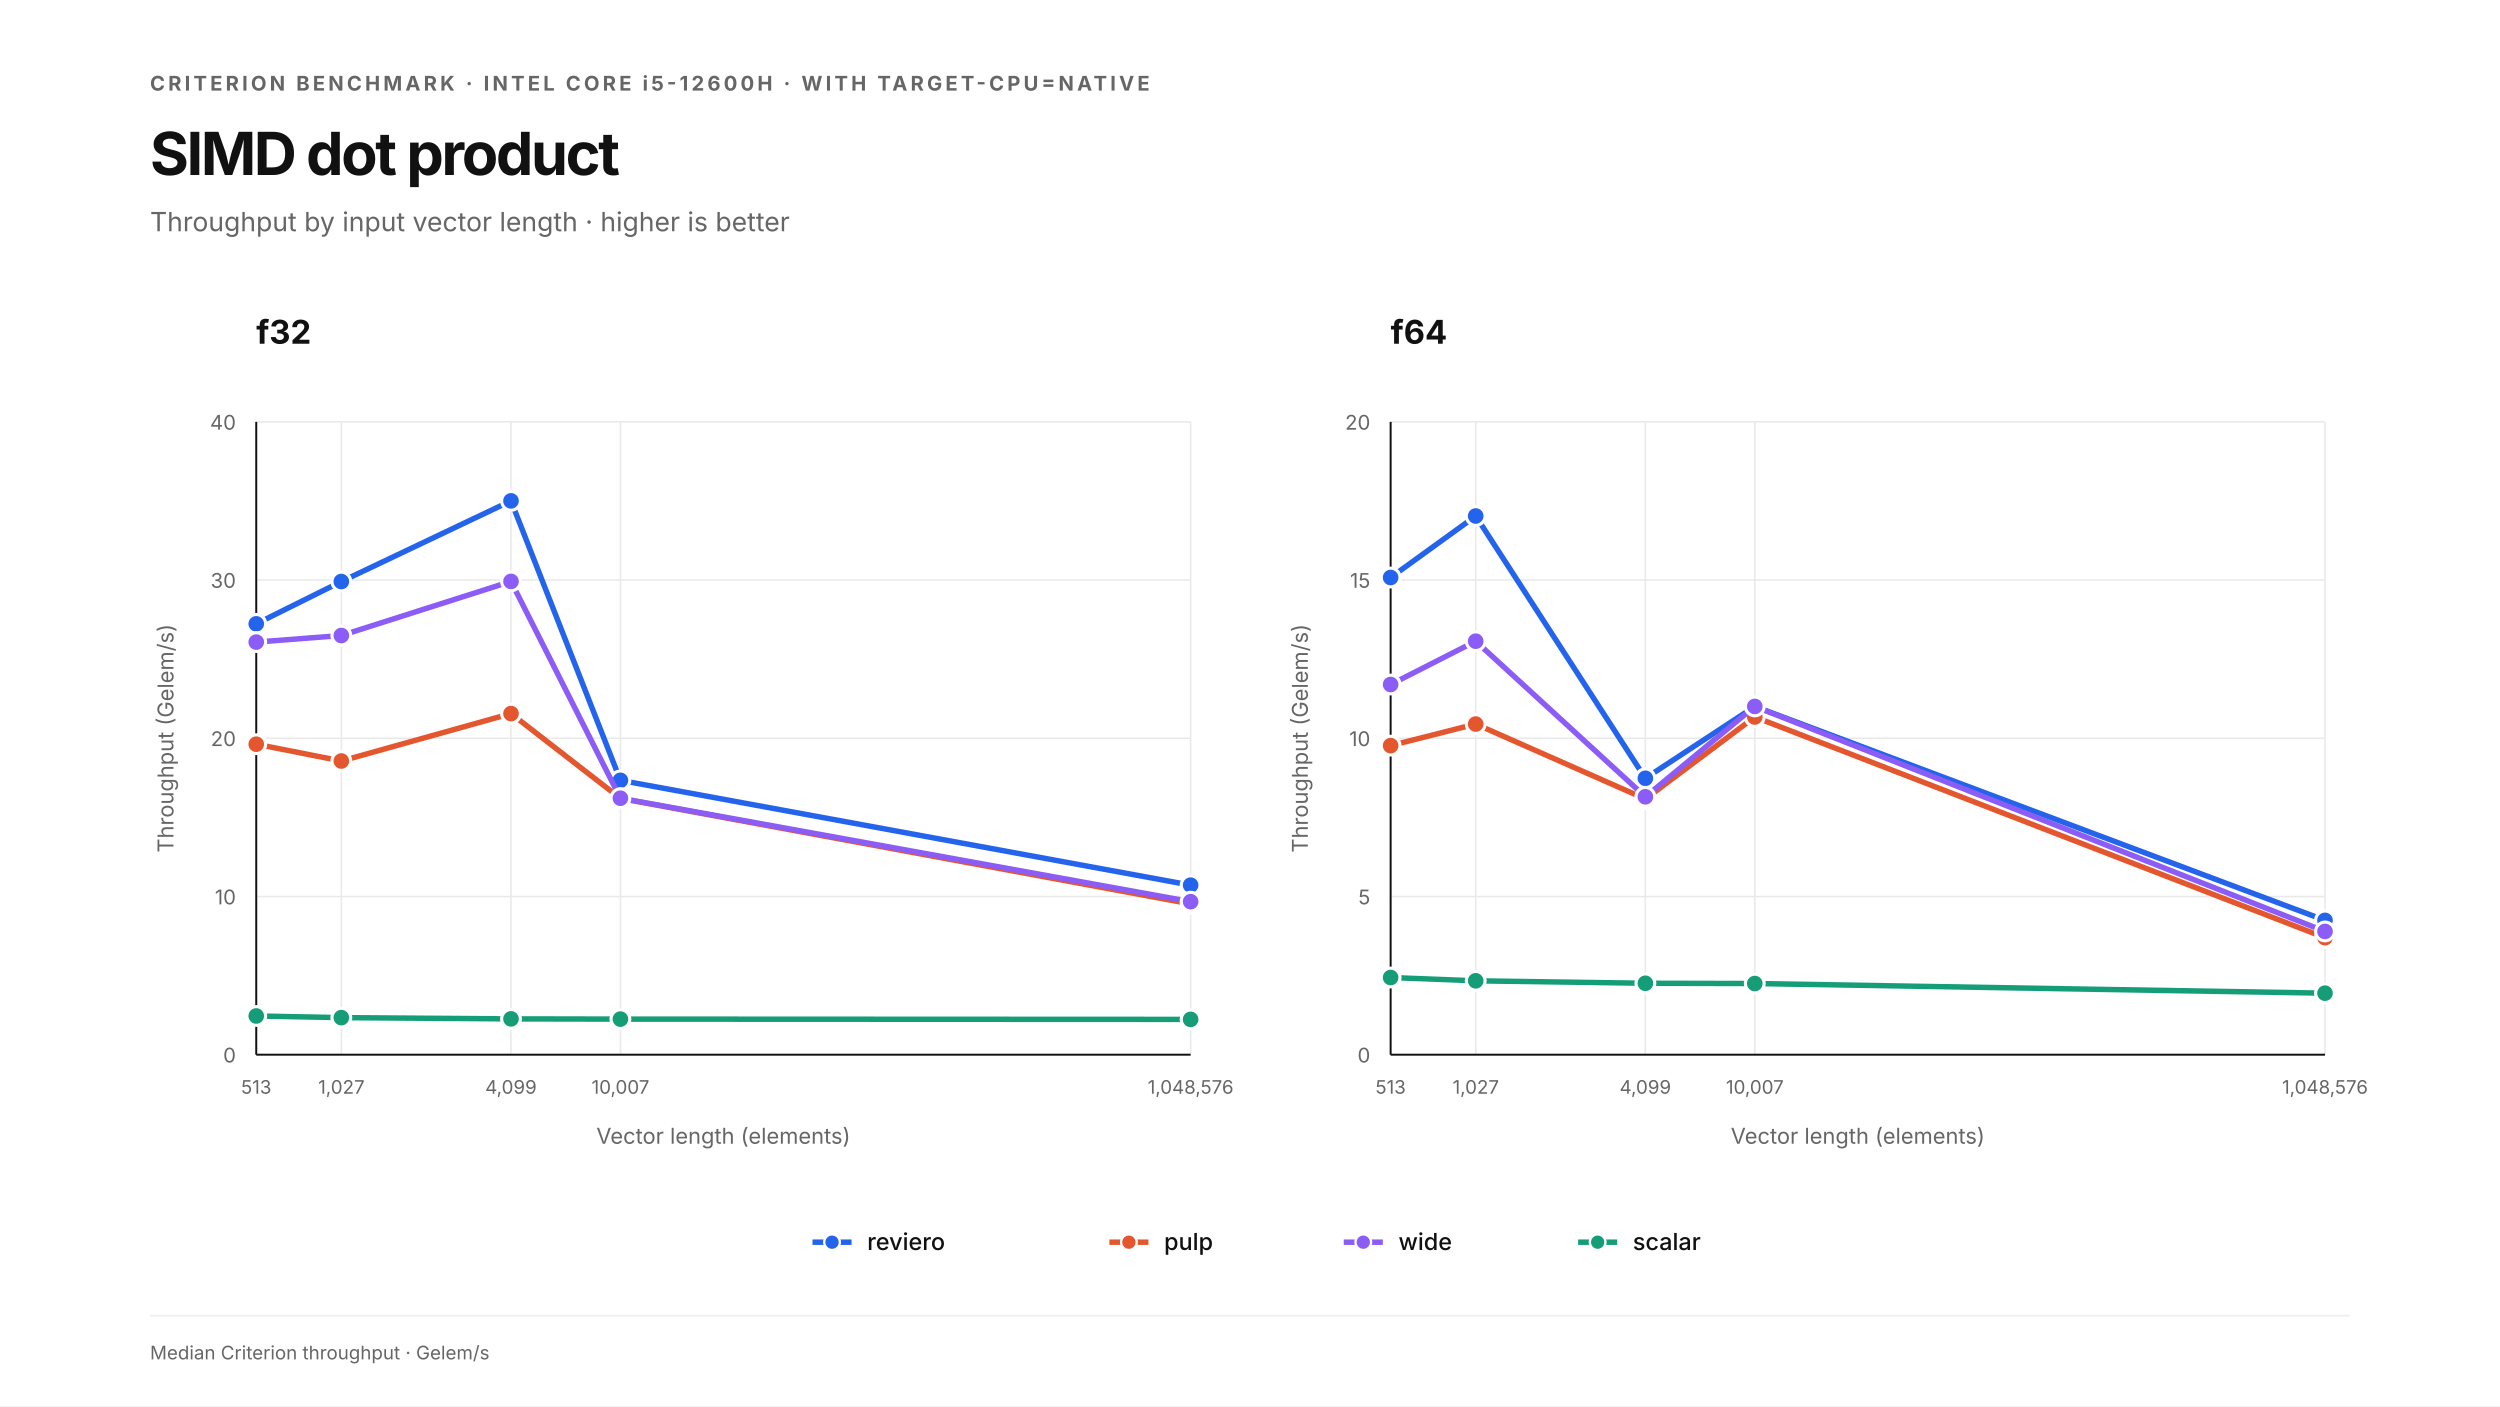
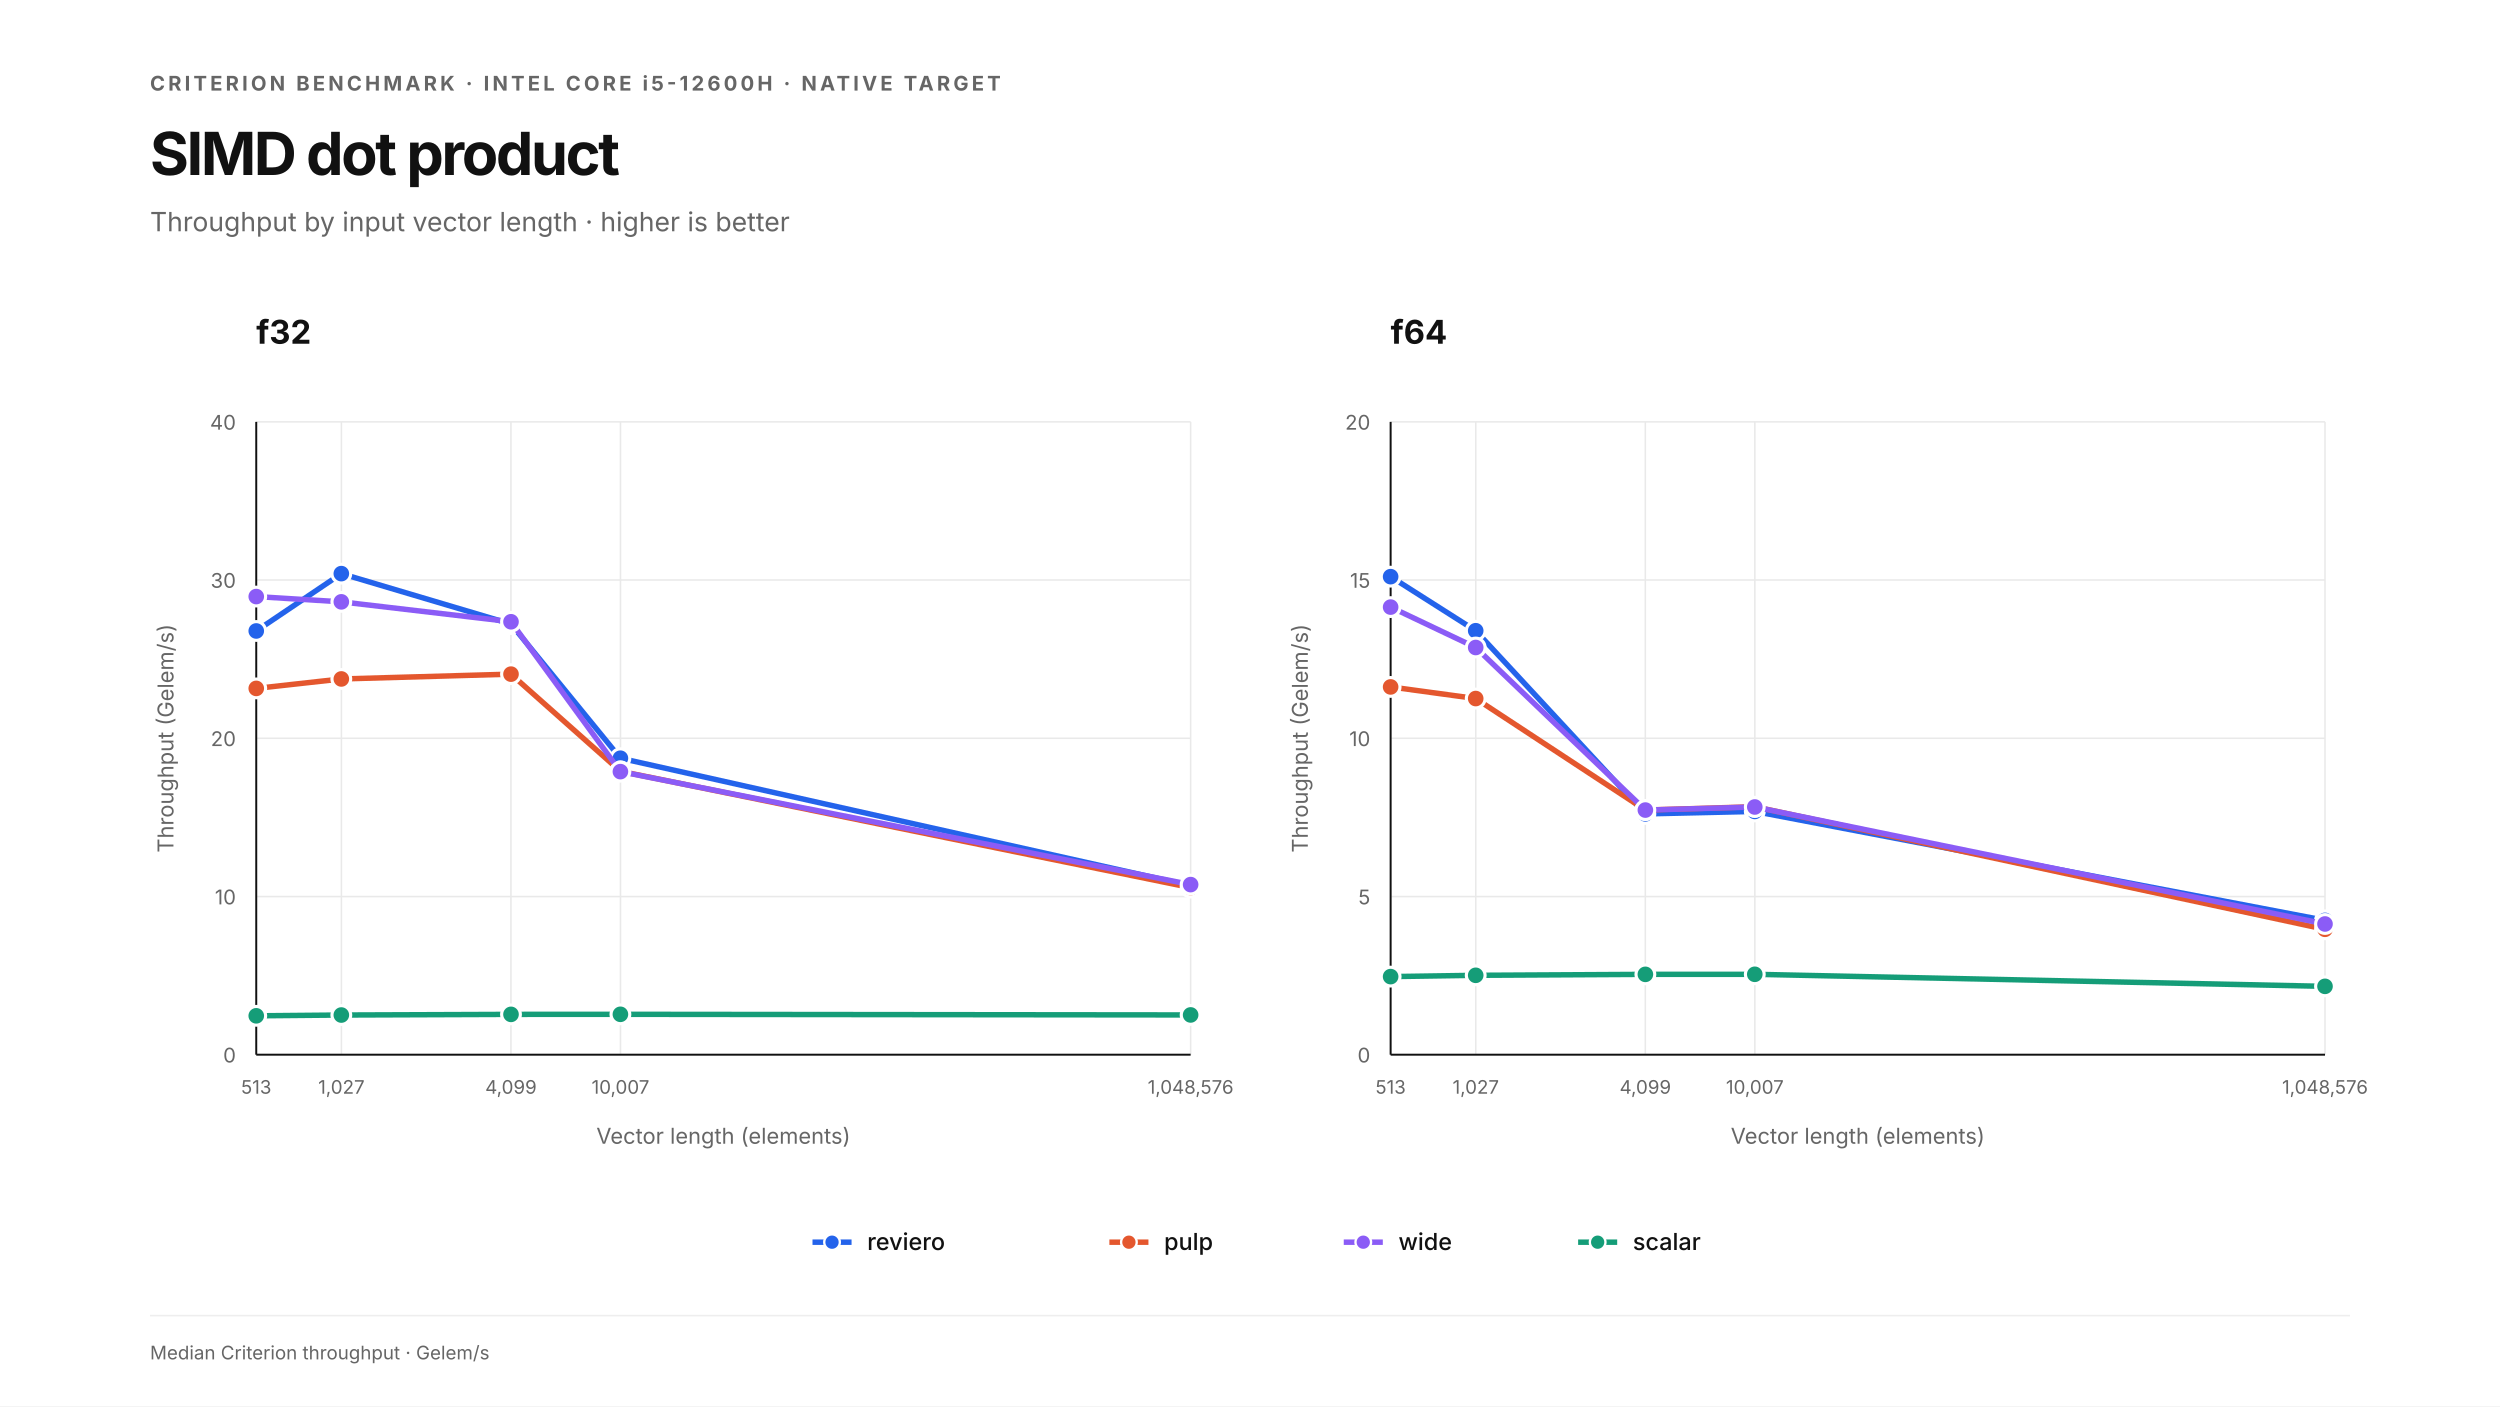
<svg xmlns="http://www.w3.org/2000/svg" width="1600" height="900" viewBox="0 0 1600 900">
  <style>
          text { font-family: Inter, "Segoe UI", Arial, sans-serif; fill: #111; }
          .muted { fill: #666; }
          .grid { stroke: #e9e9e9; stroke-width: 1; }
          .axis { stroke: #111; stroke-width: 1.25; }
        </style>
  <rect width="1600" height="900" fill="#fff" />
-   <text x="96" y="58" font-size="13" font-weight="650" letter-spacing="2" class="muted">CRITERION BENCHMARK · INTEL CORE i5-12600H · WITH TARGET-CPU=NATIVE</text>
+   <text x="96" y="58" font-size="13" font-weight="650" letter-spacing="2" class="muted">CRITERION BENCHMARK · INTEL CORE i5-12600H · NATIVE TARGET</text>
  <text x="96" y="112" font-size="38" font-weight="700" letter-spacing="-1.5">SIMD dot product</text>
  <text x="96" y="148" font-size="17" class="muted">Throughput by input vector length · higher is better</text>
  <text x="164" y="220" font-size="21" font-weight="700">f32</text>
  <line x1="164" y1="675.0" x2="762" y2="675.0" class="grid" />
  <text x="151" y="680.0" font-size="13" text-anchor="end" class="muted">0</text>
  <line x1="164" y1="573.8" x2="762" y2="573.8" class="grid" />
  <text x="151" y="578.8" font-size="13" text-anchor="end" class="muted">10</text>
  <line x1="164" y1="472.5" x2="762" y2="472.5" class="grid" />
  <text x="151" y="477.5" font-size="13" text-anchor="end" class="muted">20</text>
  <line x1="164" y1="371.2" x2="762" y2="371.2" class="grid" />
  <text x="151" y="376.2" font-size="13" text-anchor="end" class="muted">30</text>
  <line x1="164" y1="270.0" x2="762" y2="270.0" class="grid" />
  <text x="151" y="275.0" font-size="13" text-anchor="end" class="muted">40</text>
  <line x1="164.0" y1="270" x2="164.0" y2="675" class="grid" />
  <text x="164.0" y="700" font-size="12" text-anchor="middle" class="muted">513</text>
  <line x1="218.5" y1="270" x2="218.5" y2="675" class="grid" />
  <text x="218.5" y="700" font-size="12" text-anchor="middle" class="muted">1,027</text>
  <line x1="327.0" y1="270" x2="327.0" y2="675" class="grid" />
  <text x="327.0" y="700" font-size="12" text-anchor="middle" class="muted">4,099</text>
  <line x1="397.1" y1="270" x2="397.1" y2="675" class="grid" />
  <text x="397.1" y="700" font-size="12" text-anchor="middle" class="muted">10,007</text>
  <line x1="762.0" y1="270" x2="762.0" y2="675" class="grid" />
  <text x="762.0" y="700" font-size="12" text-anchor="middle" class="muted">1,048,576</text>
  <line x1="164" y1="270" x2="164" y2="675" class="axis" />
  <line x1="164" y1="675" x2="762" y2="675" class="axis" />
  <text x="463.0" y="732" font-size="14" text-anchor="middle" class="muted">Vector length (elements)</text>
  <text x="111" y="472.5" font-size="14" text-anchor="middle" class="muted" transform="rotate(-90 111 472.5)">Throughput (Gelem/s)</text>
-   <path d="M 164.00 399.26 L 218.45 372.18 L 327.04 320.56 L 397.06 499.42 L 762.00 566.50" fill="none" stroke="#2463EB" stroke-width="3.5" stroke-linecap="round" stroke-linejoin="round" />
-   <circle class="data-point" cx="164.00" cy="399.26" r="6" fill="#2463EB" stroke="#fff" stroke-width="2" />
-   <circle class="data-point" cx="218.45" cy="372.18" r="6" fill="#2463EB" stroke="#fff" stroke-width="2" />
-   <circle class="data-point" cx="327.04" cy="320.56" r="6" fill="#2463EB" stroke="#fff" stroke-width="2" />
-   <circle class="data-point" cx="397.06" cy="499.42" r="6" fill="#2463EB" stroke="#fff" stroke-width="2" />
-   <circle class="data-point" cx="762.00" cy="566.50" r="6" fill="#2463EB" stroke="#fff" stroke-width="2" />
-   <path d="M 164.00 476.28 L 218.45 487.05 L 327.04 456.69 L 397.06 510.99 L 762.00 578.49" fill="none" stroke="#E4572E" stroke-width="3.5" stroke-linecap="round" stroke-linejoin="round" />
-   <circle class="data-point" cx="164.00" cy="476.28" r="6" fill="#E4572E" stroke="#fff" stroke-width="2" />
-   <circle class="data-point" cx="218.45" cy="487.05" r="6" fill="#E4572E" stroke="#fff" stroke-width="2" />
-   <circle class="data-point" cx="327.04" cy="456.69" r="6" fill="#E4572E" stroke="#fff" stroke-width="2" />
-   <circle class="data-point" cx="397.06" cy="510.99" r="6" fill="#E4572E" stroke="#fff" stroke-width="2" />
-   <circle class="data-point" cx="762.00" cy="578.49" r="6" fill="#E4572E" stroke="#fff" stroke-width="2" />
-   <path d="M 164.00 410.94 L 218.45 406.73 L 327.04 372.10 L 397.06 510.86 L 762.00 577.07" fill="none" stroke="#8B5CF6" stroke-width="3.5" stroke-linecap="round" stroke-linejoin="round" />
-   <circle class="data-point" cx="164.00" cy="410.94" r="6" fill="#8B5CF6" stroke="#fff" stroke-width="2" />
-   <circle class="data-point" cx="218.45" cy="406.73" r="6" fill="#8B5CF6" stroke="#fff" stroke-width="2" />
-   <circle class="data-point" cx="327.04" cy="372.10" r="6" fill="#8B5CF6" stroke="#fff" stroke-width="2" />
-   <circle class="data-point" cx="397.06" cy="510.86" r="6" fill="#8B5CF6" stroke="#fff" stroke-width="2" />
-   <circle class="data-point" cx="762.00" cy="577.07" r="6" fill="#8B5CF6" stroke="#fff" stroke-width="2" />
-   <path d="M 164.00 650.22 L 218.45 651.28 L 327.04 652.08 L 397.06 652.23 L 762.00 652.41" fill="none" stroke="#159D78" stroke-width="3.5" stroke-linecap="round" stroke-linejoin="round" />
-   <circle class="data-point" cx="164.00" cy="650.22" r="6" fill="#159D78" stroke="#fff" stroke-width="2" />
-   <circle class="data-point" cx="218.45" cy="651.28" r="6" fill="#159D78" stroke="#fff" stroke-width="2" />
-   <circle class="data-point" cx="327.04" cy="652.08" r="6" fill="#159D78" stroke="#fff" stroke-width="2" />
-   <circle class="data-point" cx="397.06" cy="652.23" r="6" fill="#159D78" stroke="#fff" stroke-width="2" />
-   <circle class="data-point" cx="762.00" cy="652.41" r="6" fill="#159D78" stroke="#fff" stroke-width="2" />
+   <path d="M 164.00 403.82 L 218.45 367.12 L 327.04 399.38 L 397.06 485.26 L 762.00 566.89" fill="none" stroke="#2463EB" stroke-width="3.5" stroke-linecap="round" stroke-linejoin="round" />
+   <circle class="data-point" cx="164.00" cy="403.82" r="6" fill="#2463EB" stroke="#fff" stroke-width="2" />
+   <circle class="data-point" cx="218.45" cy="367.12" r="6" fill="#2463EB" stroke="#fff" stroke-width="2" />
+   <circle class="data-point" cx="327.04" cy="399.38" r="6" fill="#2463EB" stroke="#fff" stroke-width="2" />
+   <circle class="data-point" cx="397.06" cy="485.26" r="6" fill="#2463EB" stroke="#fff" stroke-width="2" />
+   <circle class="data-point" cx="762.00" cy="566.89" r="6" fill="#2463EB" stroke="#fff" stroke-width="2" />
+   <path d="M 164.00 440.58 L 218.45 434.53 L 327.04 431.45 L 397.06 493.62 L 762.00 568.05" fill="none" stroke="#E4572E" stroke-width="3.5" stroke-linecap="round" stroke-linejoin="round" />
+   <circle class="data-point" cx="164.00" cy="440.58" r="6" fill="#E4572E" stroke="#fff" stroke-width="2" />
+   <circle class="data-point" cx="218.45" cy="434.53" r="6" fill="#E4572E" stroke="#fff" stroke-width="2" />
+   <circle class="data-point" cx="327.04" cy="431.45" r="6" fill="#E4572E" stroke="#fff" stroke-width="2" />
+   <circle class="data-point" cx="397.06" cy="493.62" r="6" fill="#E4572E" stroke="#fff" stroke-width="2" />
+   <circle class="data-point" cx="762.00" cy="568.05" r="6" fill="#E4572E" stroke="#fff" stroke-width="2" />
+   <path d="M 164.00 381.80 L 218.45 385.18 L 327.04 397.93 L 397.06 493.84 L 762.00 566.14" fill="none" stroke="#8B5CF6" stroke-width="3.5" stroke-linecap="round" stroke-linejoin="round" />
+   <circle class="data-point" cx="164.00" cy="381.80" r="6" fill="#8B5CF6" stroke="#fff" stroke-width="2" />
+   <circle class="data-point" cx="218.45" cy="385.18" r="6" fill="#8B5CF6" stroke="#fff" stroke-width="2" />
+   <circle class="data-point" cx="327.04" cy="397.93" r="6" fill="#8B5CF6" stroke="#fff" stroke-width="2" />
+   <circle class="data-point" cx="397.06" cy="493.84" r="6" fill="#8B5CF6" stroke="#fff" stroke-width="2" />
+   <circle class="data-point" cx="762.00" cy="566.14" r="6" fill="#8B5CF6" stroke="#fff" stroke-width="2" />
+   <path d="M 164.00 650.12 L 218.45 649.62 L 327.04 649.20 L 397.06 649.16 L 762.00 649.56" fill="none" stroke="#159D78" stroke-width="3.5" stroke-linecap="round" stroke-linejoin="round" />
+   <circle class="data-point" cx="164.00" cy="650.12" r="6" fill="#159D78" stroke="#fff" stroke-width="2" />
+   <circle class="data-point" cx="218.45" cy="649.62" r="6" fill="#159D78" stroke="#fff" stroke-width="2" />
+   <circle class="data-point" cx="327.04" cy="649.20" r="6" fill="#159D78" stroke="#fff" stroke-width="2" />
+   <circle class="data-point" cx="397.06" cy="649.16" r="6" fill="#159D78" stroke="#fff" stroke-width="2" />
+   <circle class="data-point" cx="762.00" cy="649.56" r="6" fill="#159D78" stroke="#fff" stroke-width="2" />
  <text x="890" y="220" font-size="21" font-weight="700">f64</text>
  <line x1="890" y1="675.0" x2="1488" y2="675.0" class="grid" />
  <text x="877" y="680.0" font-size="13" text-anchor="end" class="muted">0</text>
  <line x1="890" y1="573.8" x2="1488" y2="573.8" class="grid" />
  <text x="877" y="578.8" font-size="13" text-anchor="end" class="muted">5</text>
  <line x1="890" y1="472.5" x2="1488" y2="472.5" class="grid" />
  <text x="877" y="477.5" font-size="13" text-anchor="end" class="muted">10</text>
  <line x1="890" y1="371.2" x2="1488" y2="371.2" class="grid" />
  <text x="877" y="376.2" font-size="13" text-anchor="end" class="muted">15</text>
  <line x1="890" y1="270.0" x2="1488" y2="270.0" class="grid" />
  <text x="877" y="275.0" font-size="13" text-anchor="end" class="muted">20</text>
  <line x1="890.0" y1="270" x2="890.0" y2="675" class="grid" />
  <text x="890.0" y="700" font-size="12" text-anchor="middle" class="muted">513</text>
  <line x1="944.5" y1="270" x2="944.5" y2="675" class="grid" />
  <text x="944.5" y="700" font-size="12" text-anchor="middle" class="muted">1,027</text>
  <line x1="1053.0" y1="270" x2="1053.0" y2="675" class="grid" />
  <text x="1053.0" y="700" font-size="12" text-anchor="middle" class="muted">4,099</text>
  <line x1="1123.1" y1="270" x2="1123.1" y2="675" class="grid" />
  <text x="1123.1" y="700" font-size="12" text-anchor="middle" class="muted">10,007</text>
  <line x1="1488.0" y1="270" x2="1488.0" y2="675" class="grid" />
  <text x="1488.0" y="700" font-size="12" text-anchor="middle" class="muted">1,048,576</text>
  <line x1="890" y1="270" x2="890" y2="675" class="axis" />
  <line x1="890" y1="675" x2="1488" y2="675" class="axis" />
  <text x="1189.0" y="732" font-size="14" text-anchor="middle" class="muted">Vector length (elements)</text>
  <text x="837" y="472.5" font-size="14" text-anchor="middle" class="muted" transform="rotate(-90 837 472.5)">Throughput (Gelem/s)</text>
-   <path d="M 890.00 369.61 L 944.45 330.24 L 1053.04 498.10 L 1123.06 452.13 L 1488.00 589.04" fill="none" stroke="#2463EB" stroke-width="3.5" stroke-linecap="round" stroke-linejoin="round" />
-   <circle class="data-point" cx="890.00" cy="369.61" r="6" fill="#2463EB" stroke="#fff" stroke-width="2" />
-   <circle class="data-point" cx="944.45" cy="330.24" r="6" fill="#2463EB" stroke="#fff" stroke-width="2" />
-   <circle class="data-point" cx="1053.04" cy="498.10" r="6" fill="#2463EB" stroke="#fff" stroke-width="2" />
-   <circle class="data-point" cx="1123.06" cy="452.13" r="6" fill="#2463EB" stroke="#fff" stroke-width="2" />
+   <path d="M 890.00 369.06 L 944.45 403.67 L 1053.04 520.90 L 1123.06 519.32 L 1488.00 589.04" fill="none" stroke="#2463EB" stroke-width="3.5" stroke-linecap="round" stroke-linejoin="round" />
+   <circle class="data-point" cx="890.00" cy="369.06" r="6" fill="#2463EB" stroke="#fff" stroke-width="2" />
+   <circle class="data-point" cx="944.45" cy="403.67" r="6" fill="#2463EB" stroke="#fff" stroke-width="2" />
+   <circle class="data-point" cx="1053.04" cy="520.90" r="6" fill="#2463EB" stroke="#fff" stroke-width="2" />
+   <circle class="data-point" cx="1123.06" cy="519.32" r="6" fill="#2463EB" stroke="#fff" stroke-width="2" />
  <circle class="data-point" cx="1488.00" cy="589.04" r="6" fill="#2463EB" stroke="#fff" stroke-width="2" />
-   <path d="M 890.00 477.20 L 944.45 463.39 L 1053.04 511.34 L 1123.06 458.87 L 1488.00 600.12" fill="none" stroke="#E4572E" stroke-width="3.5" stroke-linecap="round" stroke-linejoin="round" />
-   <circle class="data-point" cx="890.00" cy="477.20" r="6" fill="#E4572E" stroke="#fff" stroke-width="2" />
-   <circle class="data-point" cx="944.45" cy="463.39" r="6" fill="#E4572E" stroke="#fff" stroke-width="2" />
-   <circle class="data-point" cx="1053.04" cy="511.34" r="6" fill="#E4572E" stroke="#fff" stroke-width="2" />
-   <circle class="data-point" cx="1123.06" cy="458.87" r="6" fill="#E4572E" stroke="#fff" stroke-width="2" />
-   <circle class="data-point" cx="1488.00" cy="600.12" r="6" fill="#E4572E" stroke="#fff" stroke-width="2" />
-   <path d="M 890.00 438.08 L 944.45 410.37 L 1053.04 509.95 L 1123.06 452.11 L 1488.00 596.12" fill="none" stroke="#8B5CF6" stroke-width="3.5" stroke-linecap="round" stroke-linejoin="round" />
-   <circle class="data-point" cx="890.00" cy="438.08" r="6" fill="#8B5CF6" stroke="#fff" stroke-width="2" />
-   <circle class="data-point" cx="944.45" cy="410.37" r="6" fill="#8B5CF6" stroke="#fff" stroke-width="2" />
-   <circle class="data-point" cx="1053.04" cy="509.95" r="6" fill="#8B5CF6" stroke="#fff" stroke-width="2" />
-   <circle class="data-point" cx="1123.06" cy="452.11" r="6" fill="#8B5CF6" stroke="#fff" stroke-width="2" />
-   <circle class="data-point" cx="1488.00" cy="596.12" r="6" fill="#8B5CF6" stroke="#fff" stroke-width="2" />
-   <path d="M 890.00 625.61 L 944.45 627.72 L 1053.04 629.29 L 1123.06 629.46 L 1488.00 635.63" fill="none" stroke="#159D78" stroke-width="3.5" stroke-linecap="round" stroke-linejoin="round" />
-   <circle class="data-point" cx="890.00" cy="625.61" r="6" fill="#159D78" stroke="#fff" stroke-width="2" />
-   <circle class="data-point" cx="944.45" cy="627.72" r="6" fill="#159D78" stroke="#fff" stroke-width="2" />
-   <circle class="data-point" cx="1053.04" cy="629.29" r="6" fill="#159D78" stroke="#fff" stroke-width="2" />
-   <circle class="data-point" cx="1123.06" cy="629.46" r="6" fill="#159D78" stroke="#fff" stroke-width="2" />
-   <circle class="data-point" cx="1488.00" cy="635.63" r="6" fill="#159D78" stroke="#fff" stroke-width="2" />
+   <path d="M 890.00 439.63 L 944.45 447.07 L 1053.04 518.42 L 1123.06 516.30 L 1488.00 594.75" fill="none" stroke="#E4572E" stroke-width="3.5" stroke-linecap="round" stroke-linejoin="round" />
+   <circle class="data-point" cx="890.00" cy="439.63" r="6" fill="#E4572E" stroke="#fff" stroke-width="2" />
+   <circle class="data-point" cx="944.45" cy="447.07" r="6" fill="#E4572E" stroke="#fff" stroke-width="2" />
+   <circle class="data-point" cx="1053.04" cy="518.42" r="6" fill="#E4572E" stroke="#fff" stroke-width="2" />
+   <circle class="data-point" cx="1123.06" cy="516.30" r="6" fill="#E4572E" stroke="#fff" stroke-width="2" />
+   <circle class="data-point" cx="1488.00" cy="594.75" r="6" fill="#E4572E" stroke="#fff" stroke-width="2" />
+   <path d="M 890.00 388.54 L 944.45 414.40 L 1053.04 518.44 L 1123.06 516.47 L 1488.00 591.35" fill="none" stroke="#8B5CF6" stroke-width="3.5" stroke-linecap="round" stroke-linejoin="round" />
+   <circle class="data-point" cx="890.00" cy="388.54" r="6" fill="#8B5CF6" stroke="#fff" stroke-width="2" />
+   <circle class="data-point" cx="944.45" cy="414.40" r="6" fill="#8B5CF6" stroke="#fff" stroke-width="2" />
+   <circle class="data-point" cx="1053.04" cy="518.44" r="6" fill="#8B5CF6" stroke="#fff" stroke-width="2" />
+   <circle class="data-point" cx="1123.06" cy="516.47" r="6" fill="#8B5CF6" stroke="#fff" stroke-width="2" />
+   <circle class="data-point" cx="1488.00" cy="591.35" r="6" fill="#8B5CF6" stroke="#fff" stroke-width="2" />
+   <path d="M 890.00 625.03 L 944.45 624.20 L 1053.04 623.59 L 1123.06 623.55 L 1488.00 631.26" fill="none" stroke="#159D78" stroke-width="3.5" stroke-linecap="round" stroke-linejoin="round" />
+   <circle class="data-point" cx="890.00" cy="625.03" r="6" fill="#159D78" stroke="#fff" stroke-width="2" />
+   <circle class="data-point" cx="944.45" cy="624.20" r="6" fill="#159D78" stroke="#fff" stroke-width="2" />
+   <circle class="data-point" cx="1053.04" cy="623.59" r="6" fill="#159D78" stroke="#fff" stroke-width="2" />
+   <circle class="data-point" cx="1123.06" cy="623.55" r="6" fill="#159D78" stroke="#fff" stroke-width="2" />
+   <circle class="data-point" cx="1488.00" cy="631.26" r="6" fill="#159D78" stroke="#fff" stroke-width="2" />
  <line x1="520" y1="795" x2="545" y2="795" stroke="#2463EB" stroke-width="3.5" />
  <circle cx="532.5" cy="795" r="5" fill="#2463EB" stroke="#fff" stroke-width="1.5" />
  <text x="555" y="800" font-size="15" font-weight="550">reviero</text>
  <line x1="710" y1="795" x2="735" y2="795" stroke="#E4572E" stroke-width="3.5" />
  <circle cx="722.5" cy="795" r="5" fill="#E4572E" stroke="#fff" stroke-width="1.5" />
  <text x="745" y="800" font-size="15" font-weight="550">pulp</text>
  <line x1="860" y1="795" x2="885" y2="795" stroke="#8B5CF6" stroke-width="3.5" />
  <circle cx="872.5" cy="795" r="5" fill="#8B5CF6" stroke="#fff" stroke-width="1.5" />
  <text x="895" y="800" font-size="15" font-weight="550">wide</text>
  <line x1="1010" y1="795" x2="1035" y2="795" stroke="#159D78" stroke-width="3.5" />
  <circle cx="1022.5" cy="795" r="5" fill="#159D78" stroke="#fff" stroke-width="1.5" />
  <text x="1045" y="800" font-size="15" font-weight="550">scalar</text>
  <line x1="96" y1="842" x2="1504" y2="842" stroke="#eee" />
  <text x="96" y="870" font-size="12" class="muted">Median Criterion throughput · Gelem/s</text>
</svg>
